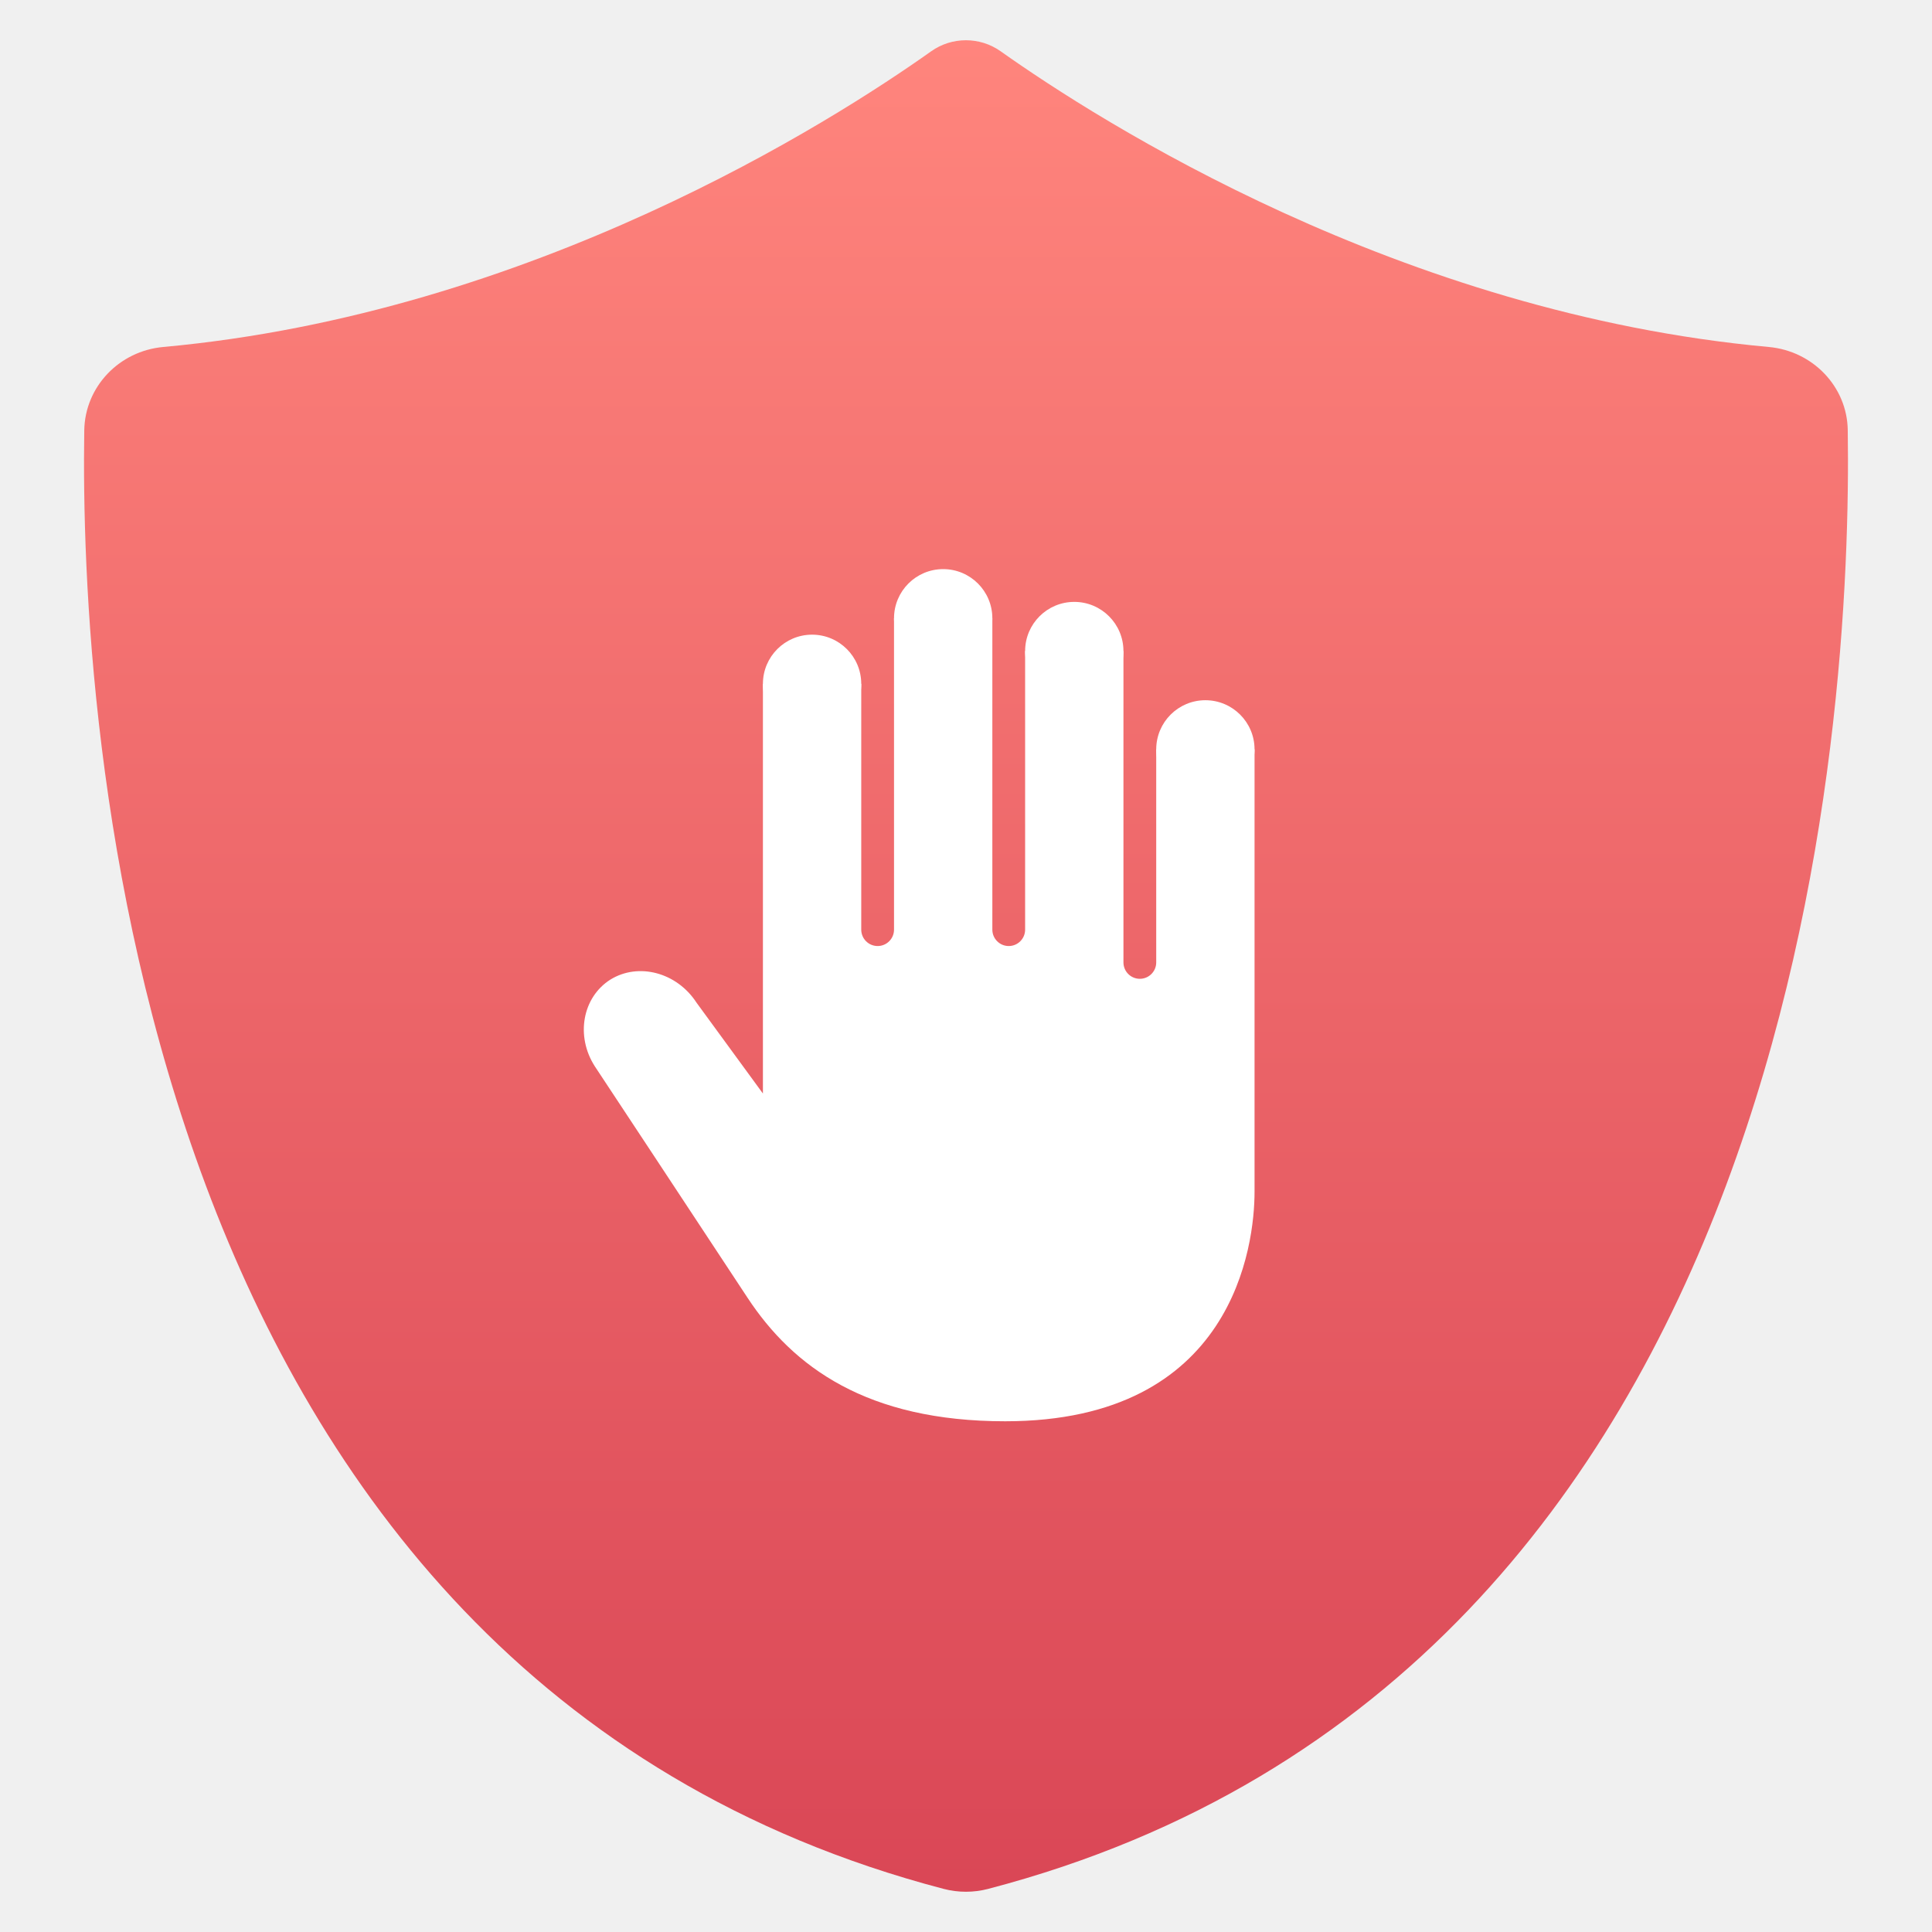
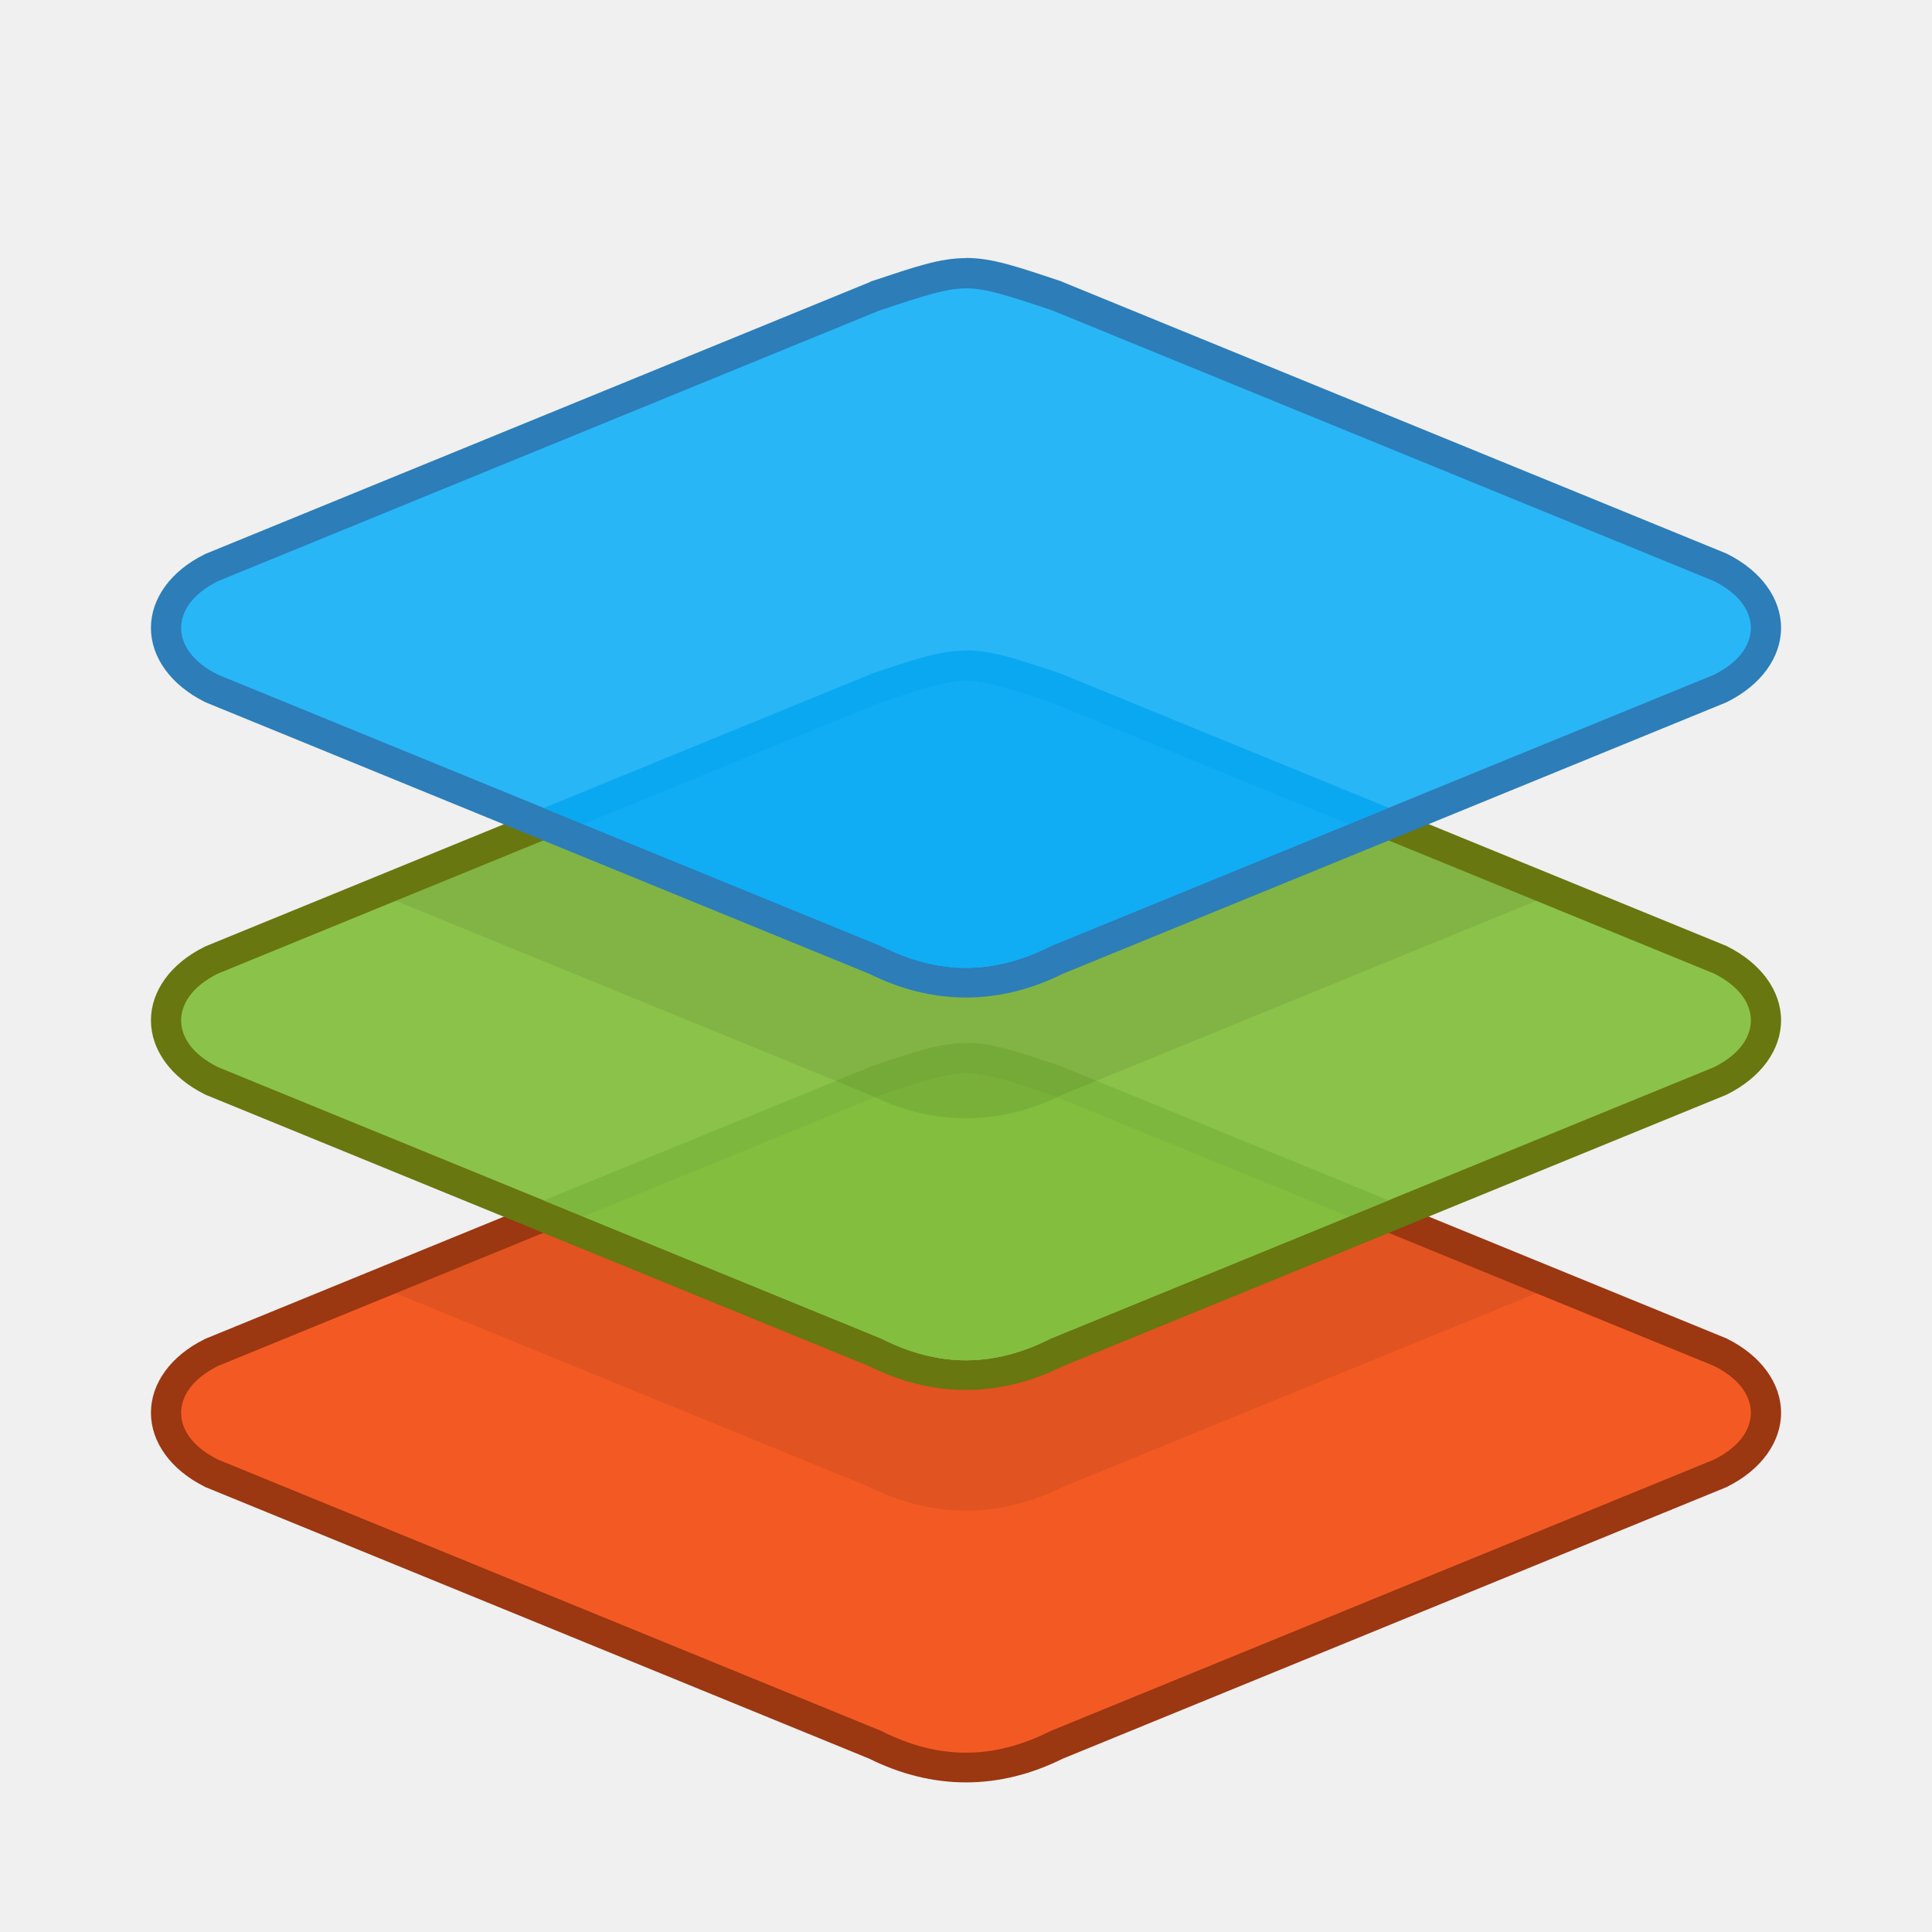
- <svg xmlns="http://www.w3.org/2000/svg" height="48" width="48">
-   <linearGradient id="a" gradientUnits="userSpaceOnUse" x1="474.015" x2="474.015" y1="-4.222" y2="977.109">
-     <stop offset="0" stop-color="#ff857d" />
-     <stop offset="1" stop-color="#da4756" />
-   </linearGradient>
-   <path d="m946.23 206.651c-.3-23-18-42-40.899-44.101-190.3-17.8-345.601-119.5-396.8-156.7-10.7-7.8-25.2-7.8-35.9 0-51.1 37.2-206.4 138.9-396.7 156.7-22.9 2.101-40.5 21.101-40.9 44.101-2.3 150.1 21.8 659.699 444.1 773.1 7.5 2 15.4 2 22.9 0 422.3-113.3 446.399-623.001 444.199-773.1z" fill="url(#a)" transform="matrix(.04808302 0 0 .04687893 .4092405 .9999958)" />
-   <g fill="#fff" transform="matrix(.81429 0 0 .81429 12.25129 14.13958)">
-     <circle cx="21.732" cy="5.5" r="1.5" />
-     <circle cx="17.732" cy="2.5" r="1.5" />
-     <circle cx="13.732" cy="1.5" r="1.5" />
-     <circle cx="9.732" cy="3.5" r="1.5" />
-     <path d="m20.232 5.5v6.5c0 .276-.224.5-.5.5s-.5-.224-.5-.5v-9.5h-3v8.5c0 .276-.224.5-.5.5s-.5-.224-.5-.5v-9.5h-3v9.5c0 .276-.224.5-.5.5s-.5-.224-.5-.5v-7.5h-3v12.5l-2.025-2.771c-.6-.925-1.771-1.235-2.629-.705-.855.542-1.067 1.724-.475 2.646 0 0 3.266 4.943 4.658 7.059s3.647 3.771 7.864 3.771c6.982 0 7.607-5.392 7.607-7s0-13.5 0-13.5z" />
+ <svg xmlns="http://www.w3.org/2000/svg" width="64" height="64" version="1.1" id="svg28">
+   <defs id="defs32" />
+   <g color="#000" font-weight="400" font-family="sans-serif" id="g26">
+     <path style="line-height:normal;font-variant-ligatures:normal;font-variant-position:normal;font-variant-caps:normal;font-variant-numeric:normal;font-variant-alternates:normal;font-feature-settings:normal;text-indent:0;text-align:start;text-decoration-line:none;text-decoration-style:solid;text-decoration-color:#000;text-transform:none;text-orientation:mixed;white-space:normal;shape-padding:0;isolation:auto;mix-blend-mode:normal;solid-color:#000;solid-opacity:1" d="M32 34.55c-.861 0-1.658.276-3.158.776l-.016.01-.015.01-22.018 9.007-.016.01C5.658 44.913 5 45.828 5 46.8c0 .972.658 1.888 1.777 2.447l.016.01 22.018 9.008-.034-.016c2.12 1.06 4.326 1.06 6.446 0l-.034.016 22.018-9.008.016-.01C58.342 48.687 59 47.772 59 46.8s-.658-1.887-1.777-2.447l-.016-.01-22.033-9.014-.016-.01c-1.5-.5-2.297-.775-3.158-.775z" overflow="visible" fill="#98310a" fill-opacity=".965" id="path2" />
+     <path style="line-height:normal;font-variant-ligatures:normal;font-variant-position:normal;font-variant-caps:normal;font-variant-numeric:normal;font-variant-alternates:normal;font-feature-settings:normal;text-indent:0;text-align:start;text-decoration-line:none;text-decoration-style:solid;text-decoration-color:#000;text-transform:none;text-orientation:mixed;white-space:normal;shape-padding:0;isolation:auto;mix-blend-mode:normal;solid-color:#000;solid-opacity:1" d="M32 35.55c.637 0 1.342.226 2.834.723l21.95 8.978c.874.44 1.216 1.023 1.216 1.55 0 .525-.342 1.108-1.217 1.548l-21.99 8.996-.016.01c-1.88.94-3.674.94-5.554 0l-.016-.01-21.99-8.996C6.342 47.909 6 47.326 6 46.8s.342-1.109 1.217-1.549l21.941-8.976h.008c1.492-.497 2.197-.723 2.834-.723z" overflow="visible" fill="#f35a23" id="path4" />
+     <path style="line-height:normal;font-variant-ligatures:normal;font-variant-position:normal;font-variant-caps:normal;font-variant-numeric:normal;font-variant-alternates:normal;font-feature-settings:normal;text-indent:0;text-align:start;text-decoration-line:none;text-decoration-style:solid;text-decoration-color:#000;text-transform:none;text-orientation:mixed;white-space:normal;shape-padding:0;isolation:auto;mix-blend-mode:normal;solid-color:#000;solid-opacity:1" d="M32 35.55v.003c-.637 0-1.342.225-2.834.722h-.008L13.11 42.842l15.702 6.424c2.097 1.037 4.28 1.037 6.378 0l15.702-6.424-16.057-6.569c-1.492-.497-2.197-.722-2.834-.722z" overflow="visible" fill-opacity=".078" id="path6" />
+     <path d="M32 21.55c-.861 0-1.658.276-3.158.776l-.016.01-.015.01-22.018 9.008-.016.01C5.658 31.913 5 32.828 5 33.8c0 .973.658 1.888 1.777 2.448l.016.01 22.018 9.007-.034-.016c2.12 1.06 4.326 1.06 6.446 0l-.034.016 22.018-9.007.016-.01C58.342 35.688 59 34.773 59 33.8c0-.972-.658-1.887-1.777-2.447l-.016-.01-22.033-9.014-.016-.01c-1.5-.5-2.297-.775-3.158-.775z" style="line-height:normal;font-variant-ligatures:normal;font-variant-position:normal;font-variant-caps:normal;font-variant-numeric:normal;font-variant-alternates:normal;font-feature-settings:normal;text-indent:0;text-align:start;text-decoration-line:none;text-decoration-style:solid;text-decoration-color:#000;text-transform:none;text-orientation:mixed;white-space:normal;shape-padding:0;isolation:auto;mix-blend-mode:normal;solid-color:#000;solid-opacity:1" overflow="visible" fill="#68770f" id="path8" />
+     <path d="M32 22.55c.637 0 1.342.226 2.834.723l21.95 8.979c.874.44 1.216 1.022 1.216 1.548 0 .527-.342 1.11-1.217 1.55l-21.99 8.995-.016.01c-1.88.94-3.674.94-5.554 0l-.016-.01-21.99-8.996C6.342 34.91 6 34.327 6 33.8c0-.526.342-1.109 1.217-1.548l21.941-8.977h.008c1.492-.497 2.197-.723 2.834-.723z" style="line-height:normal;font-variant-ligatures:normal;font-variant-position:normal;font-variant-caps:normal;font-variant-numeric:normal;font-variant-alternates:normal;font-feature-settings:normal;text-indent:0;text-align:start;text-decoration-line:none;text-decoration-style:solid;text-decoration-color:#000;text-transform:none;text-orientation:mixed;white-space:normal;shape-padding:0;isolation:auto;mix-blend-mode:normal;solid-color:#000;solid-opacity:1" overflow="visible" fill="#8bc34a" id="path10" />
+     <path style="line-height:normal;font-variant-ligatures:normal;font-variant-position:normal;font-variant-caps:normal;font-variant-numeric:normal;font-variant-alternates:normal;font-feature-settings:normal;text-indent:0;text-align:start;text-decoration-line:none;text-decoration-style:solid;text-decoration-color:#000;text-transform:none;text-orientation:mixed;white-space:normal;shape-padding:0;isolation:auto;mix-blend-mode:normal;solid-color:#000;solid-opacity:1" d="M32 34.543v.01c-.861 0-1.658.275-3.158.775l-.016.01-.015.01-10.801 4.42 11.197 4.58.016.01c1.88.94 3.674.94 5.554 0l.016-.01 11.209-4.586-10.828-4.43-.016-.011c-1.5-.5-2.297-.776-3.158-.776z" overflow="visible" fill="#7eb73d" id="path12" />
+     <path style="line-height:normal;font-variant-ligatures:normal;font-variant-position:normal;font-variant-caps:normal;font-variant-numeric:normal;font-variant-alternates:normal;font-feature-settings:normal;text-indent:0;text-align:start;text-decoration-line:none;text-decoration-style:solid;text-decoration-color:#000;text-transform:none;text-orientation:mixed;white-space:normal;shape-padding:0;isolation:auto;mix-blend-mode:normal;solid-color:#000;solid-opacity:1" d="M32 35.55v.003c-.637 0-1.342.225-2.834.722h-.008l-9.84 4.026 9.889 4.045.016.01c1.88.94 3.674.94 5.554 0l.016-.01L44.68 40.3l-9.846-4.028c-1.492-.497-2.197-.722-2.834-.722z" overflow="visible" fill="#83be3f" id="path14" />
+     <path style="line-height:normal;font-variant-ligatures:normal;font-variant-position:normal;font-variant-caps:normal;font-variant-numeric:normal;font-variant-alternates:normal;font-feature-settings:normal;text-indent:0;text-align:start;text-decoration-line:none;text-decoration-style:solid;text-decoration-color:#000;text-transform:none;text-orientation:mixed;white-space:normal;shape-padding:0;isolation:auto;mix-blend-mode:normal;solid-color:#000;solid-opacity:1" d="M32 22.55v.003c-.637 0-1.342.225-2.834.722h-.008L13.11 29.842l15.702 6.424c2.097 1.037 4.28 1.037 6.378 0l15.702-6.424-16.057-6.569c-1.492-.497-2.197-.722-2.834-.722z" overflow="visible" fill-opacity=".078" id="path16" />
+     <path style="line-height:normal;font-variant-ligatures:normal;font-variant-position:normal;font-variant-caps:normal;font-variant-numeric:normal;font-variant-alternates:normal;font-feature-settings:normal;text-indent:0;text-align:start;text-decoration-line:none;text-decoration-style:solid;text-decoration-color:#000;text-transform:none;text-orientation:mixed;white-space:normal;shape-padding:0;isolation:auto;mix-blend-mode:normal;solid-color:#000;solid-opacity:1" d="M32 8.55c-.861 0-1.658.276-3.158.776l-.016.01-.015.01-22.018 9.008-.016.01C5.658 18.913 5 19.828 5 20.8c0 .973.658 1.888 1.777 2.448l.016.01 22.018 9.007-.034-.016c2.12 1.06 4.326 1.06 6.446 0l-.034.016 22.018-9.007.016-.01C58.342 22.688 59 21.773 59 20.8c0-.972-.658-1.887-1.777-2.447l-.016-.01L35.174 9.33l-.016-.01c-1.5-.5-2.297-.775-3.158-.775z" overflow="visible" fill="#2c7db8" id="path18" />
+     <path style="line-height:normal;font-variant-ligatures:normal;font-variant-position:normal;font-variant-caps:normal;font-variant-numeric:normal;font-variant-alternates:normal;font-feature-settings:normal;text-indent:0;text-align:start;text-decoration-line:none;text-decoration-style:solid;text-decoration-color:#000;text-transform:none;text-orientation:mixed;white-space:normal;shape-padding:0;isolation:auto;mix-blend-mode:normal;solid-color:#000;solid-opacity:1" d="M32 9.55c.637 0 1.342.226 2.834.723l21.95 8.979c.874.44 1.216 1.022 1.216 1.548 0 .527-.342 1.11-1.217 1.55l-21.99 8.995-.016.01c-1.88.94-3.674.94-5.554 0l-.016-.01-21.99-8.996C6.342 21.91 6 21.327 6 20.8c0-.526.342-1.109 1.217-1.548l21.941-8.977h.008c1.492-.497 2.197-.723 2.834-.723z" overflow="visible" fill="#29b6f6" id="path20" />
+     <path style="line-height:normal;font-variant-ligatures:normal;font-variant-position:normal;font-variant-caps:normal;font-variant-numeric:normal;font-variant-alternates:normal;font-feature-settings:normal;text-indent:0;text-align:start;text-decoration-line:none;text-decoration-style:solid;text-decoration-color:#000;text-transform:none;text-orientation:mixed;white-space:normal;shape-padding:0;isolation:auto;mix-blend-mode:normal;solid-color:#000;solid-opacity:1" d="M32 21.545v.006c-.861 0-1.658.275-3.158.775l-.016.01-.015.01-10.801 4.42 11.197 4.58.016.01c1.88.94 3.674.94 5.554 0l.016-.01 11.209-4.586-10.828-4.43-.016-.01c-1.5-.5-2.297-.775-3.158-.775z" overflow="visible" fill="#0aa8f0" id="path22" />
+     <path style="line-height:normal;font-variant-ligatures:normal;font-variant-position:normal;font-variant-caps:normal;font-variant-numeric:normal;font-variant-alternates:normal;font-feature-settings:normal;text-indent:0;text-align:start;text-decoration-line:none;text-decoration-style:solid;text-decoration-color:#000;text-transform:none;text-orientation:mixed;white-space:normal;shape-padding:0;isolation:auto;mix-blend-mode:normal;solid-color:#000;solid-opacity:1" d="M32 22.55v.003c-.637 0-1.342.225-2.834.722h-.008l-9.84 4.026 9.889 4.045.016.01c1.88.94 3.674.94 5.554 0l.016-.01L44.68 27.3l-9.846-4.028c-1.492-.497-2.197-.722-2.834-.722z" overflow="visible" fill="#10adf5" id="path24" />
  </g>
</svg>
